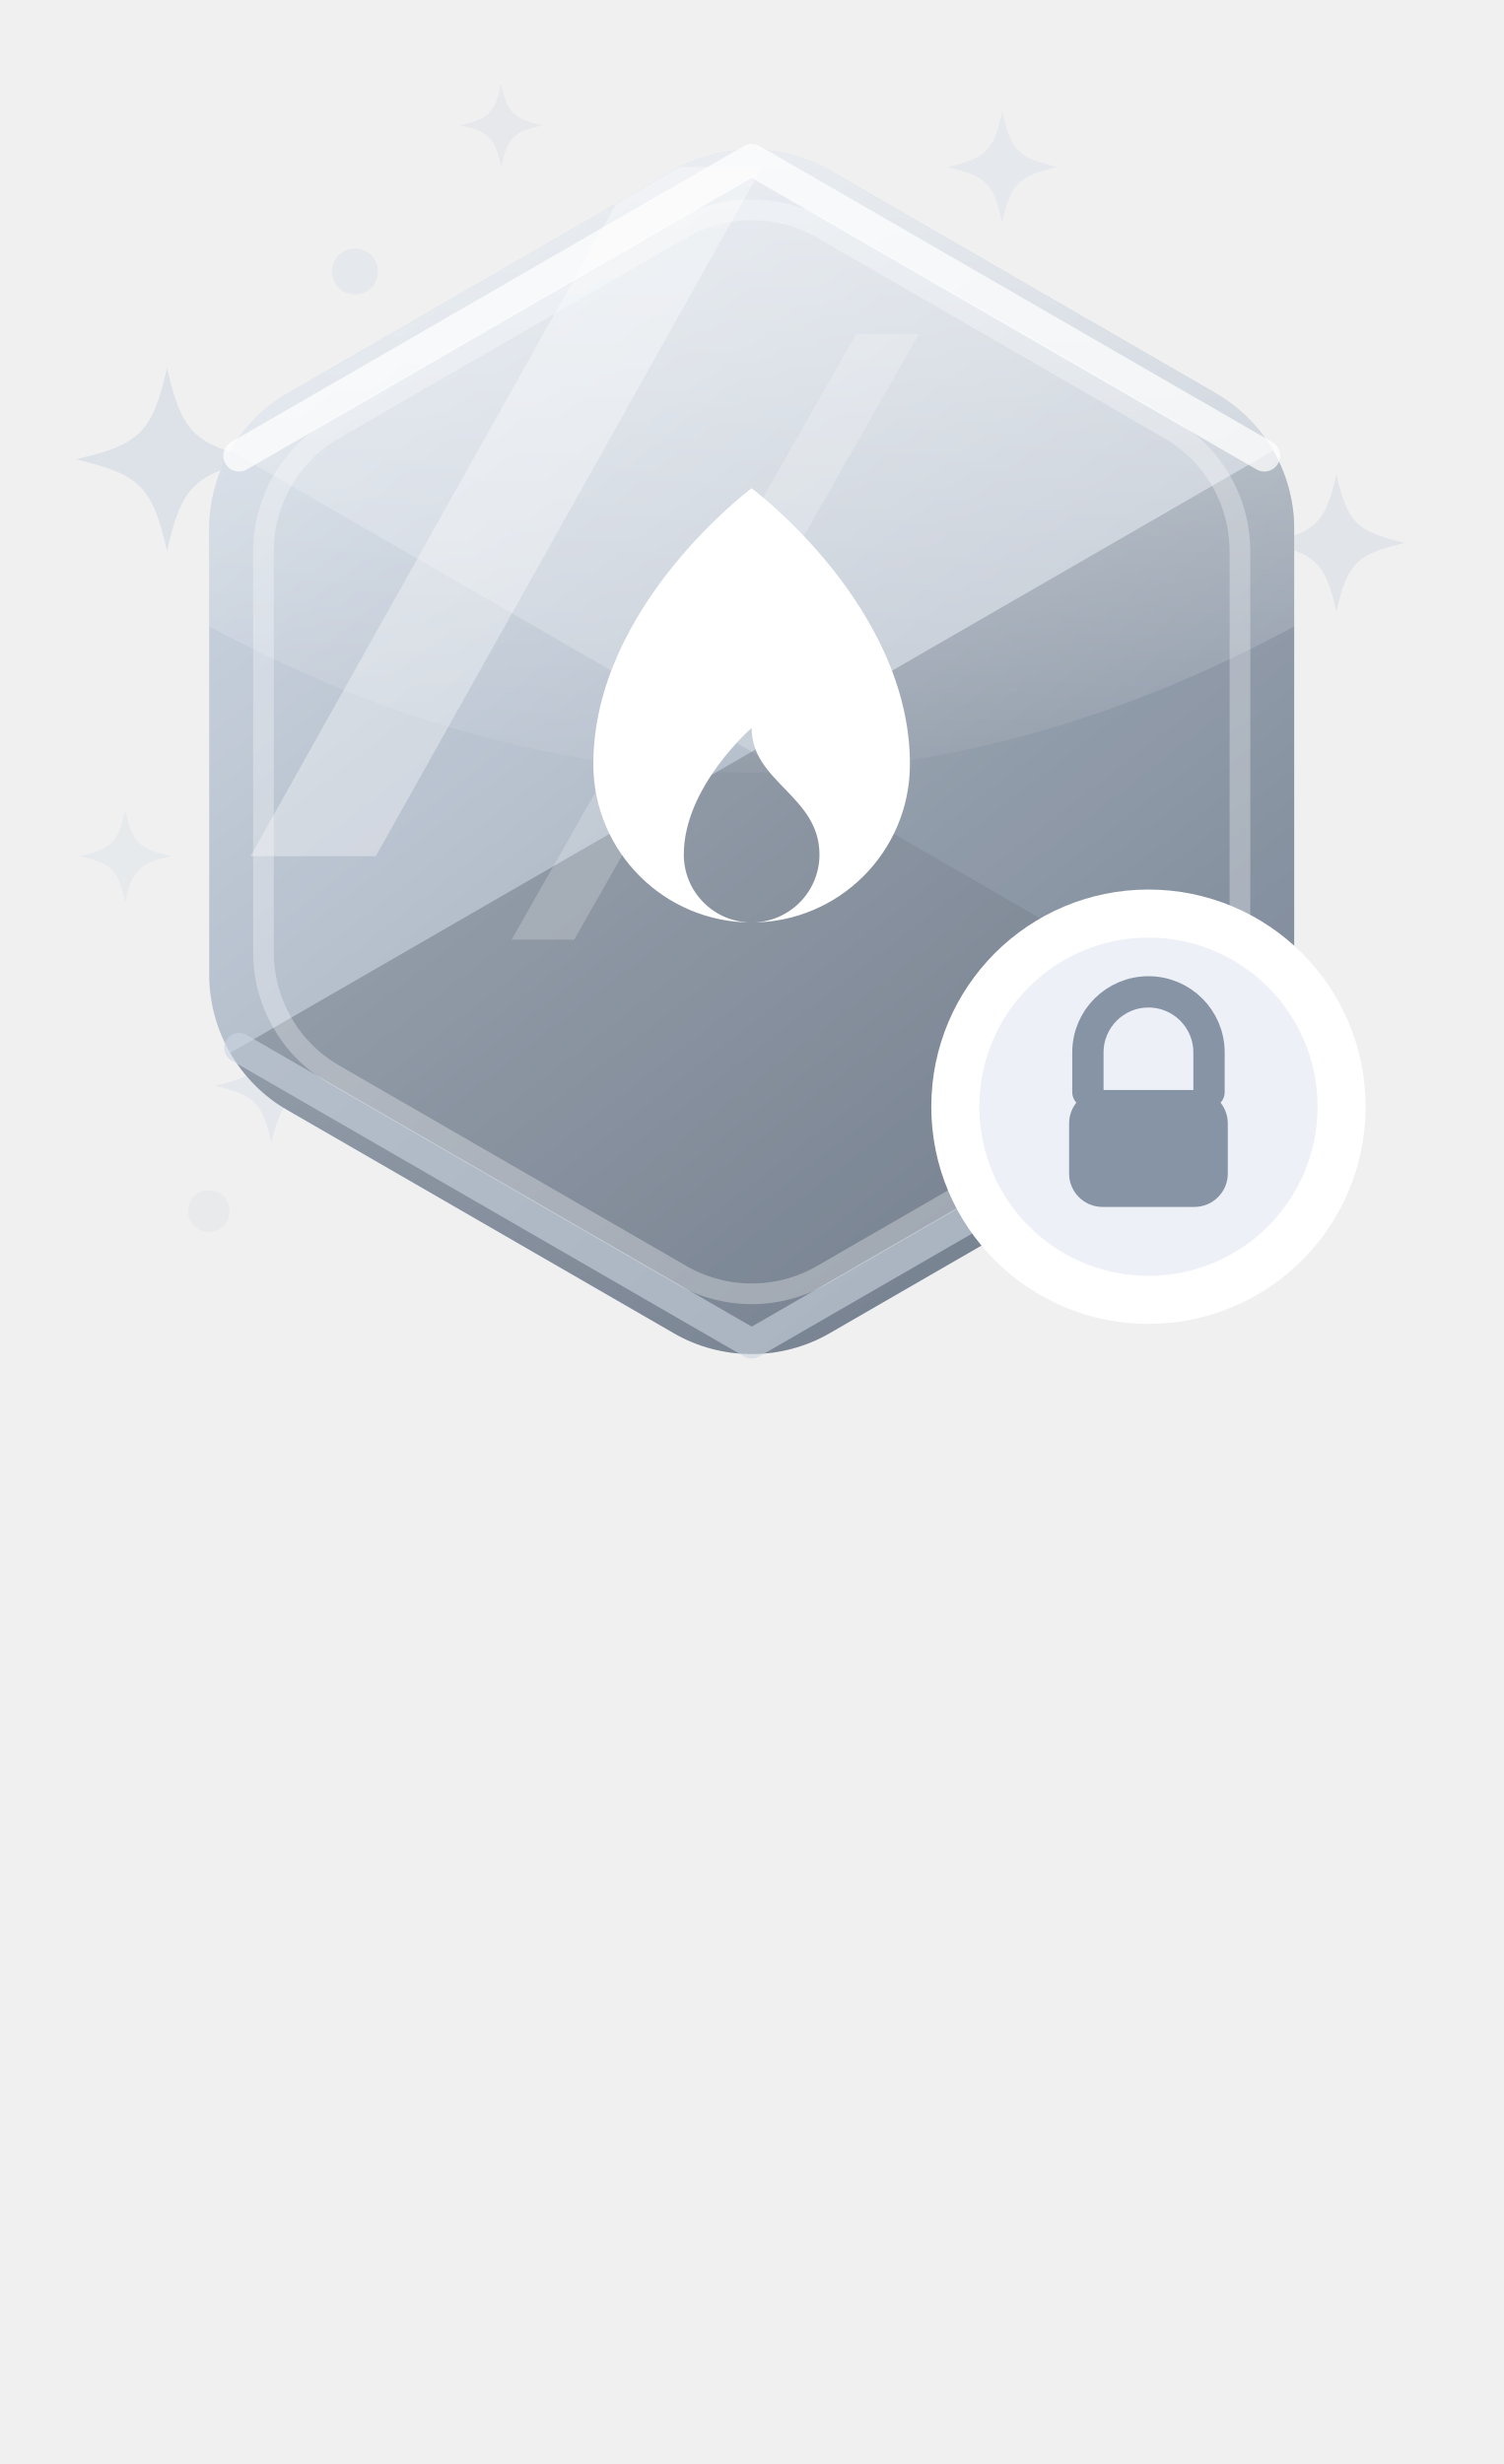
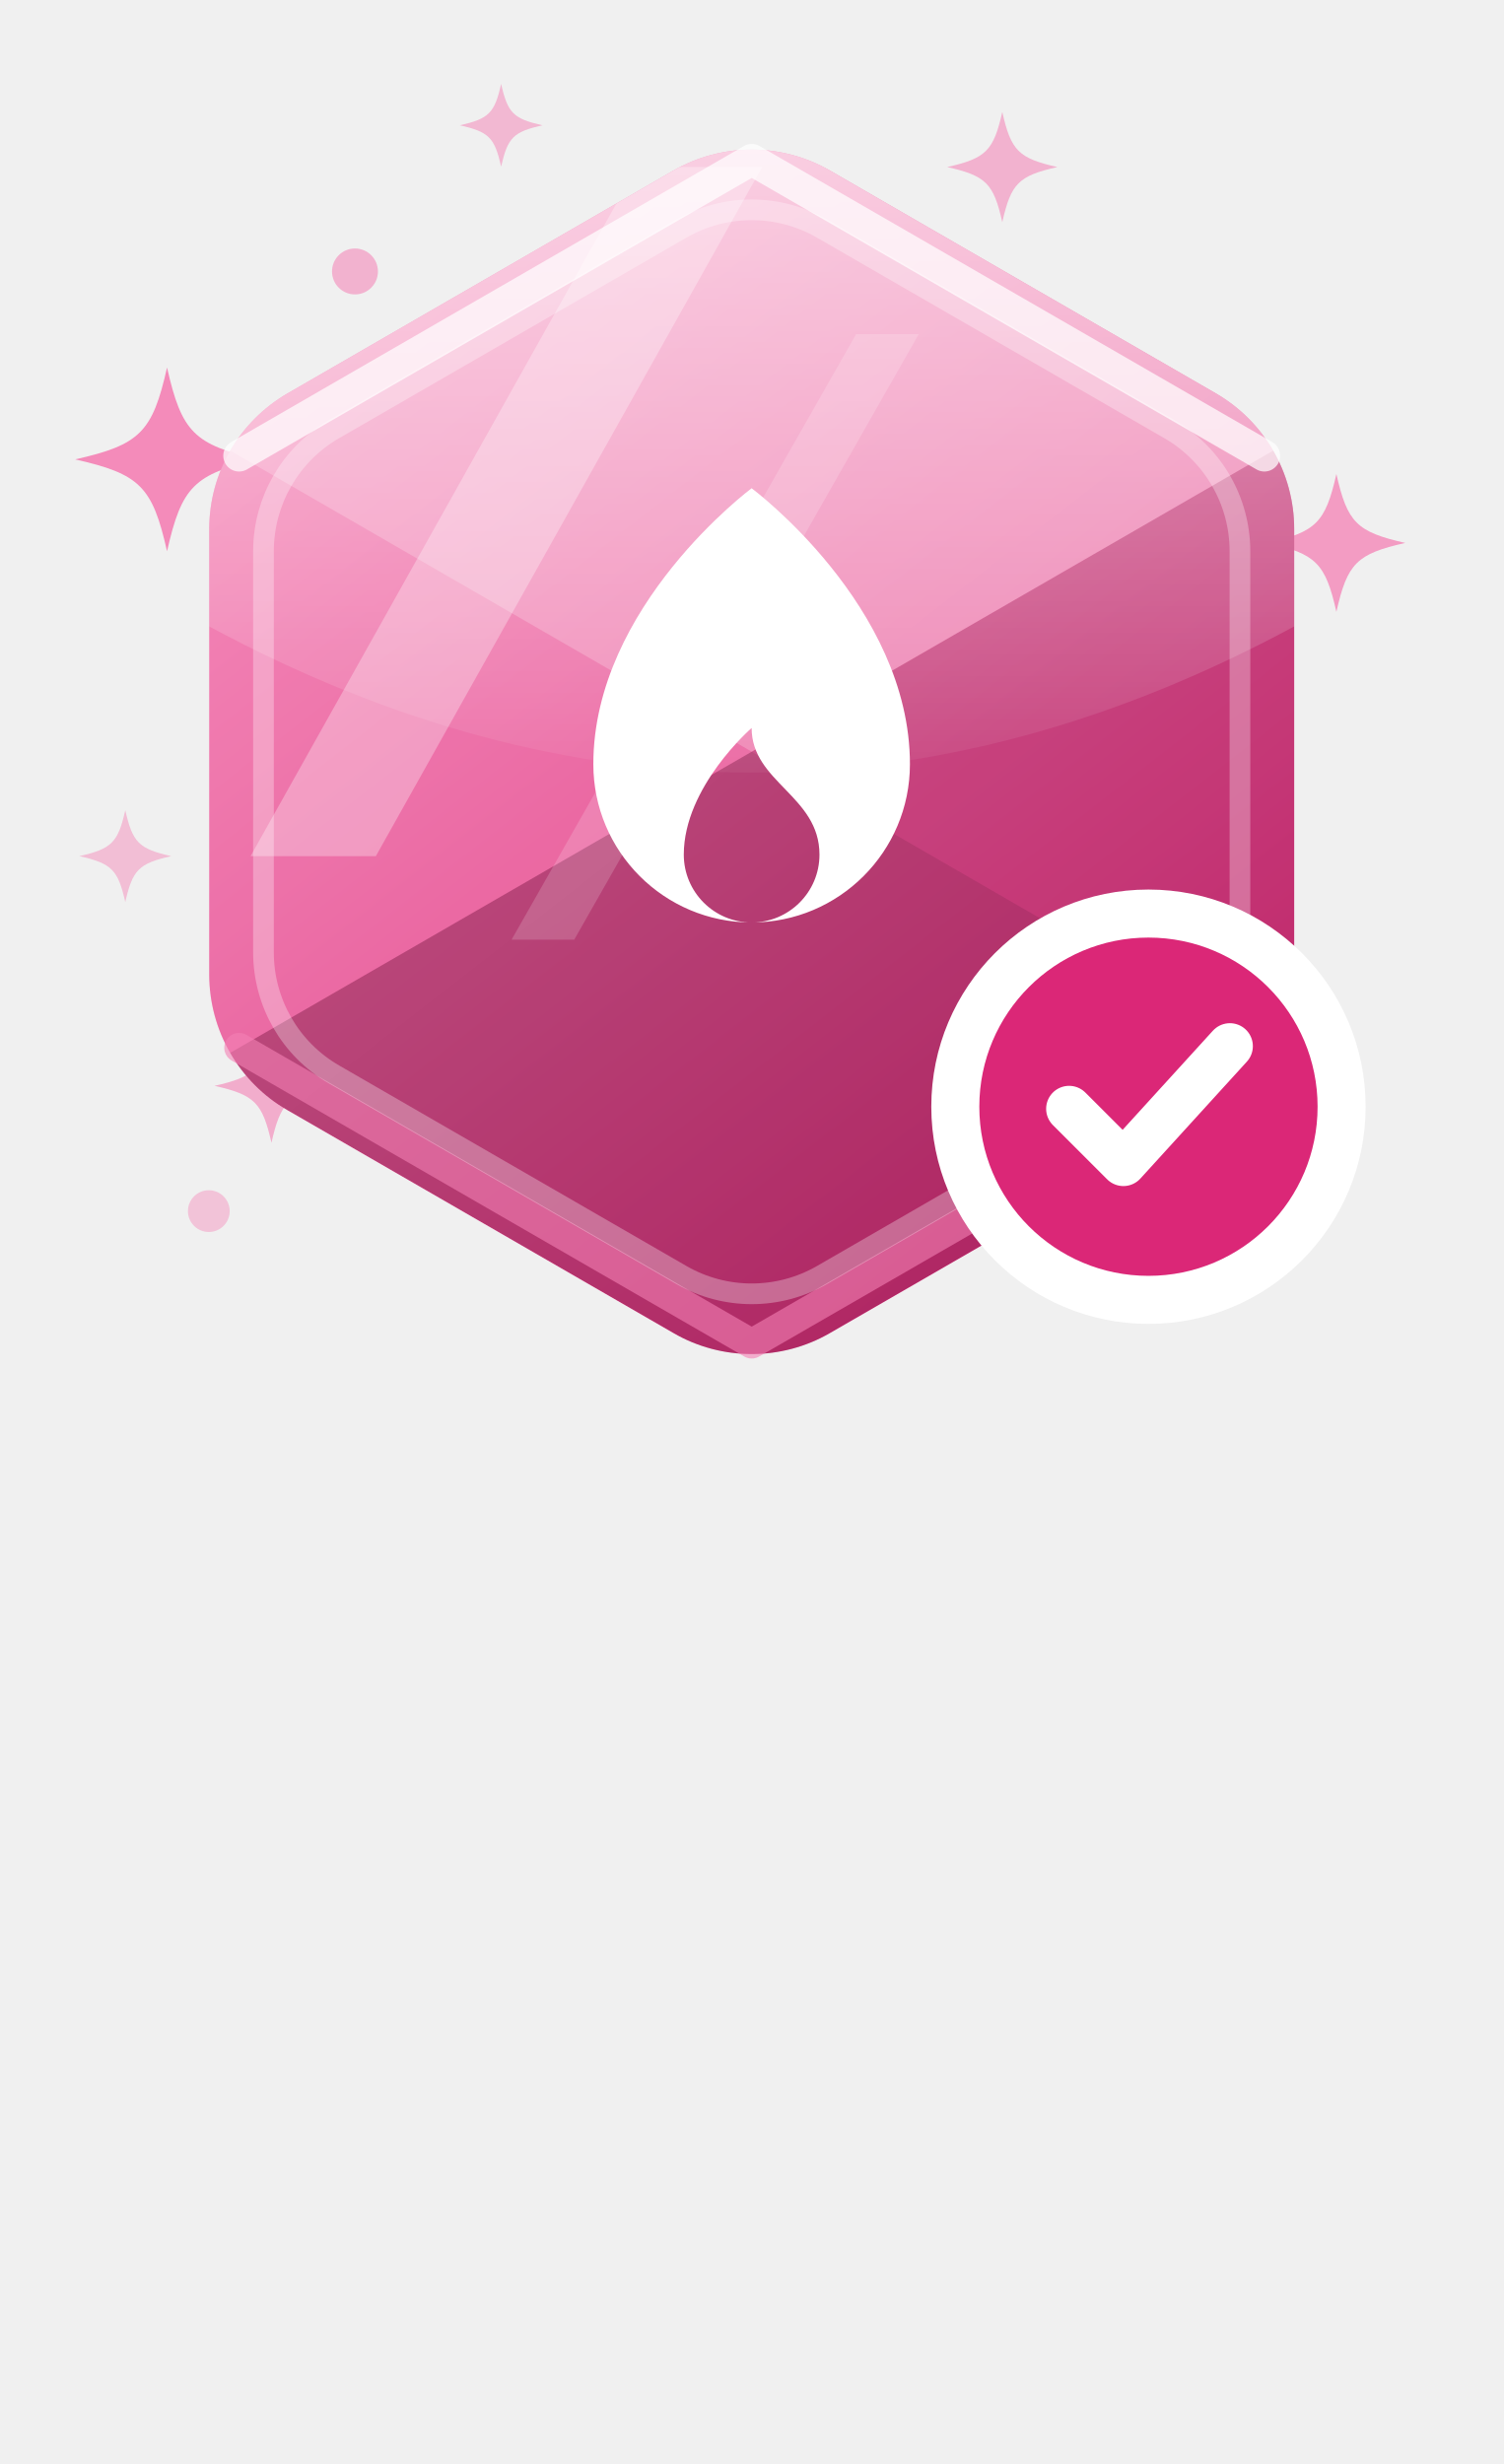
<svg xmlns="http://www.w3.org/2000/svg" viewBox="0 0 72 118" width="72" height="118">
  <defs>
-     <linearGradient id="g-steel" x1="0.15" y1="0" x2="0.85" y2="1">
-       <stop offset="0" stop-color="#CBD5E1" />
-       <stop offset="1" stop-color="#8794A6" />
+     <linearGradient id="g-rose" x1="0.15" y1="0" x2="0.85" y2="1">
+       <stop offset="0" stop-color="#F480B4" />
+       <stop offset="1" stop-color="#DB2777" />
    </linearGradient>
    <clipPath id="clipHex">
      <path d="M39.75 8.17 L58.23 18.84 A7.5 7.5 0 0 1 61.98 25.33 L61.98 46.67 A7.5 7.5 0 0 1 58.23 53.17 L39.75 63.84 A7.5 7.5 0 0 1 32.25 63.84 L13.77 53.17 A7.5 7.5 0 0 1 10.02 46.67 L10.02 25.33 A7.5 7.5 0 0 1 13.77 18.84 L32.25 8.17 A7.5 7.5 0 0 1 39.75 8.17 Z" />
    </clipPath>
    <linearGradient id="capA" x1="0" y1="0" x2="0" y2="1">
      <stop offset="0" stop-color="#fff" stop-opacity=".52" />
      <stop offset="1" stop-color="#fff" stop-opacity=".05" />
    </linearGradient>
    <linearGradient id="reflFade" x1="0" y1="0" x2="0" y2="1">
      <stop offset="0" stop-color="#fff" stop-opacity=".40" />
      <stop offset=".55" stop-color="#fff" stop-opacity=".10" />
      <stop offset="1" stop-color="#fff" stop-opacity="0" />
    </linearGradient>
    <mask id="reflMask">
      <rect x="0" y="68" width="72" height="50" fill="url(#reflFade)" />
    </mask>
  </defs>
  <g>
-     <path d="M0 -4.4 C0.7 -1.3 1.3 -0.7 4.4 0 C1.3 0.7 0.7 1.3 0 4.4 C-0.7 1.3 -1.3 0.7 -4.4 0 C-1.3 -0.7 -0.7 -1.3 0 -4.4 Z" fill="#CBD5E1" opacity="0.495" transform="translate(8,22) scale(1.0)" />
-     <path d="M0 -4.4 C0.7 -1.3 1.3 -0.7 4.4 0 C1.3 0.7 0.7 1.3 0 4.4 C-0.7 1.3 -1.3 0.7 -4.4 0 C-1.3 -0.7 -0.7 -1.3 0 -4.4 Z" fill="#CBD5E1" opacity="0.413" transform="translate(64,26) scale(0.75)" />
-     <path d="M0 -4.4 C0.7 -1.3 1.3 -0.7 4.4 0 C1.3 0.7 0.7 1.3 0 4.4 C-0.7 1.3 -1.3 0.7 -4.4 0 C-1.3 -0.7 -0.7 -1.3 0 -4.4 Z" fill="#CBD5E1" opacity="0.33" transform="translate(13,52) scale(0.62)" />
-     <path d="M0 -4.4 C0.7 -1.3 1.3 -0.7 4.4 0 C1.3 0.7 0.7 1.3 0 4.4 C-0.7 1.3 -1.3 0.7 -4.4 0 C-1.3 -0.7 -0.7 -1.3 0 -4.4 Z" fill="#CBD5E1" opacity="0.303" transform="translate(48,8) scale(0.6)" />
-     <path d="M0 -4.4 C0.7 -1.3 1.3 -0.7 4.4 0 C1.3 0.7 0.7 1.3 0 4.4 C-0.7 1.3 -1.3 0.7 -4.4 0 C-1.3 -0.7 -0.7 -1.3 0 -4.4 Z" fill="#CBD5E1" opacity="0.275" transform="translate(24,6) scale(0.45)" />
-     <path d="M0 -4.4 C0.7 -1.3 1.3 -0.7 4.4 0 C1.3 0.7 0.7 1.3 0 4.4 C-0.7 1.3 -1.3 0.7 -4.4 0 C-1.3 -0.7 -0.7 -1.3 0 -4.4 Z" fill="#CBD5E1" opacity="0.248" transform="translate(6,41) scale(0.5)" />
-     <circle cx="17" cy="13" r="1.1" fill="#CBD5E1" opacity="0.303" />
-     <circle cx="52" cy="20" r="1.3" fill="#CBD5E1" opacity="0.275" />
-     <circle cx="10" cy="58" r="1.0" fill="#CBD5E1" opacity="0.22" />
-     <path d="M39.75 8.17 L58.23 18.84 A7.5 7.5 0 0 1 61.98 25.33 L61.98 46.67 A7.5 7.5 0 0 1 58.23 53.17 L39.75 63.84 A7.5 7.5 0 0 1 32.25 63.84 L13.77 53.17 A7.5 7.5 0 0 1 10.02 46.67 L10.02 25.33 A7.5 7.5 0 0 1 13.77 18.84 L32.25 8.17 A7.5 7.5 0 0 1 39.75 8.17 Z" fill="url(#g-steel)" />
+     <path d="M0 -4.4 C0.7 -1.3 1.3 -0.7 4.4 0 C1.3 0.7 0.7 1.3 0 4.4 C-0.7 1.3 -1.3 0.7 -4.4 0 C-1.3 -0.7 -0.7 -1.3 0 -4.4 Z" fill="#F480B4" opacity="0.9" transform="translate(8,22) scale(1.0)" />
+     <path d="M0 -4.4 C0.7 -1.3 1.3 -0.7 4.4 0 C1.3 0.7 0.7 1.3 0 4.4 C-0.7 1.3 -1.3 0.7 -4.4 0 C-1.3 -0.7 -0.7 -1.3 0 -4.4 Z" fill="#F480B4" opacity="0.75" transform="translate(64,26) scale(0.75)" />
+     <path d="M0 -4.4 C0.7 -1.3 1.3 -0.7 4.4 0 C1.3 0.7 0.7 1.3 0 4.4 C-0.7 1.3 -1.3 0.7 -4.4 0 C-1.3 -0.7 -0.7 -1.3 0 -4.4 Z" fill="#F480B4" opacity="0.6" transform="translate(13,52) scale(0.62)" />
+     <path d="M0 -4.4 C0.7 -1.3 1.3 -0.7 4.4 0 C1.3 0.7 0.7 1.3 0 4.4 C-0.7 1.3 -1.3 0.7 -4.4 0 C-1.3 -0.7 -0.7 -1.3 0 -4.4 Z" fill="#F480B4" opacity="0.55" transform="translate(48,8) scale(0.6)" />
+     <path d="M0 -4.4 C0.7 -1.3 1.3 -0.7 4.4 0 C1.3 0.7 0.7 1.3 0 4.4 C-0.7 1.3 -1.3 0.7 -4.4 0 C-1.3 -0.7 -0.7 -1.3 0 -4.4 Z" fill="#F480B4" opacity="0.5" transform="translate(24,6) scale(0.45)" />
+     <path d="M0 -4.4 C0.7 -1.3 1.3 -0.7 4.4 0 C1.3 0.7 0.7 1.3 0 4.4 C-0.7 1.3 -1.3 0.7 -4.4 0 C-1.3 -0.7 -0.7 -1.3 0 -4.4 Z" fill="#F480B4" opacity="0.45" transform="translate(6,41) scale(0.5)" />
+     <circle cx="17" cy="13" r="1.1" fill="#F480B4" opacity="0.55" />
+     <circle cx="52" cy="20" r="1.3" fill="#F480B4" opacity="0.5" />
+     <circle cx="10" cy="58" r="1.0" fill="#F480B4" opacity="0.4" />
+     <path d="M39.75 8.17 L58.23 18.84 A7.5 7.5 0 0 1 61.98 25.33 L61.98 46.67 A7.5 7.5 0 0 1 58.23 53.17 L39.75 63.84 A7.5 7.5 0 0 1 32.25 63.84 L13.77 53.17 A7.5 7.5 0 0 1 10.02 46.67 L10.02 25.33 A7.5 7.5 0 0 1 13.77 18.84 L32.25 8.17 A7.5 7.5 0 0 1 39.75 8.17 Z" fill="url(#g-rose)" />
    <g clip-path="url(#clipHex)">
      <path d="M10.02 21 L36 6 L61.98 21 L36 36 Z" fill="#fff" opacity=".30" />
      <path d="M10.02 21 L36 36 L10.02 51 Z" fill="#fff" opacity=".11" />
-       <path d="M61.98 21 L61.98 51 L36 36 Z" fill="#000" opacity=".10" />
-       <path d="M10.02 51 L36 36 L61.98 51 L36 66 Z" fill="#000" opacity=".16" />
+       <path d="M61.98 21 L61.98 51 L36 36 Z" fill="#000" opacity=".13" />
+       <path d="M10.02 51 L36 36 L61.98 51 L36 66 Z" fill="#000" opacity=".21" />
      <path d="M10.02 21 L36 6 L61.98 21 L61.98 30 Q36 44 10.02 30 Z" fill="url(#capA)" />
-       <path d="M12 41 L30.5 8 L36.5 8 L18 41 Z" fill="#fff" opacity=".34" />
-       <path d="M24.5 45 L41 16 L44 16 L27.5 45 Z" fill="#fff" opacity=".20" />
+       <path d="M12 41 L30.5 8 L36.5 8 L18 41 Z" fill="#fff" opacity=".30" />
+       <path d="M24.5 45 L41 16 L44 16 L27.5 45 Z" fill="#fff" opacity=".17" />
    </g>
    <path d="M10.02 21 L36 6 L61.98 21" fill="none" stroke="#fff" stroke-opacity=".72" stroke-width="1.6" stroke-linecap="round" stroke-linejoin="round" transform="translate(36,36) scale(.945) translate(-36,-36)" />
-     <path d="M10.02 51 L36 66 L61.98 51" fill="none" stroke="#CBD5E1" stroke-opacity=".60" stroke-width="1.5" stroke-linecap="round" stroke-linejoin="round" transform="translate(36,36) scale(.945) translate(-36,-36)" />
+     <path d="M10.02 51 L36 66 L61.98 51" fill="none" stroke="#F480B4" stroke-opacity=".60" stroke-width="1.5" stroke-linecap="round" stroke-linejoin="round" transform="translate(36,36) scale(.945) translate(-36,-36)" />
    <path d="M39.75 8.17 L58.23 18.84 A7.5 7.5 0 0 1 61.98 25.33 L61.98 46.67 A7.5 7.5 0 0 1 58.23 53.17 L39.75 63.84 A7.5 7.5 0 0 1 32.25 63.84 L13.77 53.17 A7.5 7.5 0 0 1 10.02 46.67 L10.02 25.33 A7.5 7.5 0 0 1 13.77 18.84 L32.25 8.17 A7.5 7.5 0 0 1 39.75 8.17 Z" fill="none" stroke="#fff" stroke-opacity=".30" stroke-width="1.1" transform="translate(36,36) scale(.9) translate(-36,-36)" />
-     <g fill="#FFFFFF" transform="translate(23,21)">
+     <g fill="#fff" transform="translate(23,21)">
      <g transform="scale(1.083)">
        <path fill-rule="evenodd" d="M12 2.2s7 5.2 7 12.2a7 7 0 1 1-14 0C5 7.4 12 2.2 12 2.2zm0 10.6s-3 2.6-3 5.6a3 3 0 1 0 6 0c0-2.6-3-3.2-3-5.6z" />
      </g>
    </g>
    <circle cx="55" cy="53" r="10.4" fill="#fff" />
-     <circle cx="55" cy="53" r="8.1" fill="#EDF1F7" />
-     <path d="M52.1 52.3v-1.9a2.9 2.9 0 0 1 5.8 0v1.9" fill="none" stroke="#8794A6" stroke-width="1.5" stroke-linecap="round" />
-     <rect x="51.2" y="52.2" width="7.6" height="5.6" rx="1.6" fill="#8794A6" />
+     <circle cx="55" cy="53" r="8.1" fill="#DB2777" />
+     <path d="M51.2 53.1l2.6 2.6 5.1-5.6" fill="none" stroke="#fff" stroke-width="2.2" stroke-linecap="round" stroke-linejoin="round" />
  </g>
  <g mask="url(#reflMask)" transform="translate(0,136) scale(1,-1)">
-     <path d="M0 -4.4 C0.7 -1.3 1.3 -0.7 4.4 0 C1.3 0.7 0.7 1.3 0 4.4 C-0.7 1.3 -1.3 0.7 -4.4 0 C-1.3 -0.7 -0.7 -1.3 0 -4.4 Z" fill="#CBD5E1" opacity="0.495" transform="translate(8,22) scale(1.0)" />
-     <path d="M0 -4.4 C0.7 -1.3 1.3 -0.7 4.4 0 C1.3 0.7 0.7 1.3 0 4.4 C-0.7 1.3 -1.3 0.7 -4.4 0 C-1.3 -0.7 -0.7 -1.3 0 -4.4 Z" fill="#CBD5E1" opacity="0.413" transform="translate(64,26) scale(0.75)" />
-     <path d="M0 -4.4 C0.7 -1.3 1.3 -0.7 4.4 0 C1.3 0.7 0.7 1.3 0 4.4 C-0.7 1.3 -1.3 0.7 -4.4 0 C-1.3 -0.7 -0.7 -1.3 0 -4.4 Z" fill="#CBD5E1" opacity="0.33" transform="translate(13,52) scale(0.62)" />
-     <path d="M0 -4.4 C0.7 -1.3 1.3 -0.7 4.4 0 C1.3 0.7 0.7 1.3 0 4.4 C-0.7 1.3 -1.3 0.7 -4.4 0 C-1.3 -0.7 -0.7 -1.3 0 -4.4 Z" fill="#CBD5E1" opacity="0.303" transform="translate(48,8) scale(0.6)" />
-     <path d="M0 -4.4 C0.7 -1.3 1.3 -0.7 4.4 0 C1.3 0.7 0.7 1.3 0 4.4 C-0.7 1.3 -1.3 0.7 -4.4 0 C-1.3 -0.7 -0.7 -1.3 0 -4.4 Z" fill="#CBD5E1" opacity="0.275" transform="translate(24,6) scale(0.45)" />
-     <path d="M0 -4.4 C0.7 -1.3 1.3 -0.7 4.4 0 C1.3 0.7 0.7 1.3 0 4.4 C-0.7 1.3 -1.3 0.7 -4.4 0 C-1.3 -0.7 -0.7 -1.3 0 -4.4 Z" fill="#CBD5E1" opacity="0.248" transform="translate(6,41) scale(0.5)" />
-     <circle cx="17" cy="13" r="1.1" fill="#CBD5E1" opacity="0.303" />
-     <circle cx="52" cy="20" r="1.3" fill="#CBD5E1" opacity="0.275" />
-     <circle cx="10" cy="58" r="1.0" fill="#CBD5E1" opacity="0.22" />
-     <path d="M39.75 8.17 L58.23 18.84 A7.5 7.5 0 0 1 61.98 25.33 L61.98 46.67 A7.5 7.5 0 0 1 58.23 53.17 L39.75 63.84 A7.5 7.5 0 0 1 32.25 63.84 L13.77 53.17 A7.5 7.5 0 0 1 10.02 46.67 L10.02 25.33 A7.5 7.5 0 0 1 13.77 18.84 L32.25 8.17 A7.5 7.5 0 0 1 39.75 8.17 Z" fill="url(#g-steel)" />
+     <path d="M0 -4.4 C0.7 -1.3 1.3 -0.7 4.4 0 C1.3 0.7 0.7 1.3 0 4.4 C-0.7 1.3 -1.3 0.7 -4.4 0 C-1.3 -0.7 -0.7 -1.3 0 -4.4 Z" fill="#F480B4" opacity="0.9" transform="translate(8,22) scale(1.0)" />
+     <path d="M0 -4.4 C0.7 -1.3 1.3 -0.7 4.4 0 C1.3 0.7 0.7 1.3 0 4.4 C-0.7 1.3 -1.3 0.7 -4.4 0 C-1.3 -0.7 -0.7 -1.3 0 -4.4 Z" fill="#F480B4" opacity="0.75" transform="translate(64,26) scale(0.75)" />
+     <path d="M0 -4.4 C0.7 -1.3 1.3 -0.7 4.4 0 C1.3 0.7 0.7 1.3 0 4.4 C-0.7 1.3 -1.3 0.7 -4.4 0 C-1.3 -0.7 -0.7 -1.3 0 -4.4 Z" fill="#F480B4" opacity="0.6" transform="translate(13,52) scale(0.62)" />
+     <path d="M0 -4.4 C0.7 -1.3 1.3 -0.7 4.4 0 C1.3 0.7 0.7 1.3 0 4.4 C-0.7 1.3 -1.3 0.7 -4.4 0 C-1.3 -0.7 -0.7 -1.3 0 -4.4 Z" fill="#F480B4" opacity="0.55" transform="translate(48,8) scale(0.6)" />
+     <path d="M0 -4.4 C0.7 -1.3 1.3 -0.7 4.4 0 C1.3 0.7 0.7 1.3 0 4.4 C-0.7 1.3 -1.3 0.7 -4.4 0 C-1.3 -0.7 -0.7 -1.3 0 -4.4 Z" fill="#F480B4" opacity="0.5" transform="translate(24,6) scale(0.45)" />
+     <path d="M0 -4.4 C0.7 -1.3 1.3 -0.7 4.4 0 C1.3 0.7 0.7 1.3 0 4.4 C-0.7 1.3 -1.3 0.7 -4.4 0 C-1.3 -0.7 -0.7 -1.3 0 -4.4 Z" fill="#F480B4" opacity="0.45" transform="translate(6,41) scale(0.5)" />
+     <circle cx="17" cy="13" r="1.1" fill="#F480B4" opacity="0.55" />
+     <circle cx="52" cy="20" r="1.3" fill="#F480B4" opacity="0.5" />
+     <circle cx="10" cy="58" r="1.0" fill="#F480B4" opacity="0.4" />
+     <path d="M39.75 8.17 L58.23 18.84 A7.5 7.5 0 0 1 61.98 25.33 L61.98 46.67 A7.5 7.5 0 0 1 58.23 53.17 L39.75 63.84 A7.5 7.5 0 0 1 32.25 63.84 L13.77 53.17 A7.5 7.5 0 0 1 10.02 46.67 L10.02 25.33 A7.5 7.5 0 0 1 13.77 18.84 L32.25 8.17 A7.5 7.5 0 0 1 39.75 8.17 Z" fill="url(#g-rose)" />
    <g clip-path="url(#clipHex)">
      <path d="M10.02 21 L36 6 L61.98 21 L36 36 Z" fill="#fff" opacity=".30" />
      <path d="M10.02 21 L36 36 L10.02 51 Z" fill="#fff" opacity=".11" />
-       <path d="M61.98 21 L61.98 51 L36 36 Z" fill="#000" opacity=".10" />
-       <path d="M10.02 51 L36 36 L61.98 51 L36 66 Z" fill="#000" opacity=".16" />
+       <path d="M61.98 21 L61.98 51 L36 36 Z" fill="#000" opacity=".13" />
+       <path d="M10.02 51 L36 36 L61.98 51 L36 66 Z" fill="#000" opacity=".21" />
      <path d="M10.02 21 L36 6 L61.98 21 L61.98 30 Q36 44 10.02 30 Z" fill="url(#capA)" />
-       <path d="M12 41 L30.5 8 L36.5 8 L18 41 Z" fill="#fff" opacity=".34" />
-       <path d="M24.5 45 L41 16 L44 16 L27.5 45 Z" fill="#fff" opacity=".20" />
+       <path d="M12 41 L30.5 8 L36.5 8 L18 41 Z" fill="#fff" opacity=".30" />
+       <path d="M24.5 45 L41 16 L44 16 L27.5 45 Z" fill="#fff" opacity=".17" />
    </g>
    <path d="M10.02 21 L36 6 L61.98 21" fill="none" stroke="#fff" stroke-opacity=".72" stroke-width="1.6" stroke-linecap="round" stroke-linejoin="round" transform="translate(36,36) scale(.945) translate(-36,-36)" />
-     <path d="M10.02 51 L36 66 L61.98 51" fill="none" stroke="#CBD5E1" stroke-opacity=".60" stroke-width="1.5" stroke-linecap="round" stroke-linejoin="round" transform="translate(36,36) scale(.945) translate(-36,-36)" />
+     <path d="M10.02 51 L36 66 L61.98 51" fill="none" stroke="#F480B4" stroke-opacity=".60" stroke-width="1.5" stroke-linecap="round" stroke-linejoin="round" transform="translate(36,36) scale(.945) translate(-36,-36)" />
    <path d="M39.75 8.17 L58.23 18.84 A7.5 7.5 0 0 1 61.98 25.33 L61.98 46.67 A7.5 7.5 0 0 1 58.23 53.17 L39.75 63.84 A7.5 7.5 0 0 1 32.25 63.84 L13.77 53.17 A7.5 7.5 0 0 1 10.02 46.67 L10.02 25.33 A7.5 7.5 0 0 1 13.77 18.84 L32.25 8.17 A7.5 7.5 0 0 1 39.75 8.17 Z" fill="none" stroke="#fff" stroke-opacity=".30" stroke-width="1.1" transform="translate(36,36) scale(.9) translate(-36,-36)" />
-     <g fill="#FFFFFF" transform="translate(23,21)">
+     <g fill="#fff" transform="translate(23,21)">
      <g transform="scale(1.083)">
        <path fill-rule="evenodd" d="M12 2.2s7 5.2 7 12.2a7 7 0 1 1-14 0C5 7.4 12 2.2 12 2.2zm0 10.6s-3 2.6-3 5.6a3 3 0 1 0 6 0c0-2.6-3-3.2-3-5.6z" />
      </g>
    </g>
    <circle cx="55" cy="53" r="10.4" fill="#fff" />
-     <circle cx="55" cy="53" r="8.1" fill="#EDF1F7" />
-     <path d="M52.1 52.3v-1.9a2.9 2.9 0 0 1 5.8 0v1.9" fill="none" stroke="#8794A6" stroke-width="1.5" stroke-linecap="round" />
-     <rect x="51.2" y="52.2" width="7.6" height="5.6" rx="1.6" fill="#8794A6" />
+     <circle cx="55" cy="53" r="8.1" fill="#DB2777" />
+     <path d="M51.2 53.1l2.6 2.6 5.1-5.6" fill="none" stroke="#fff" stroke-width="2.2" stroke-linecap="round" stroke-linejoin="round" />
  </g>
</svg>
